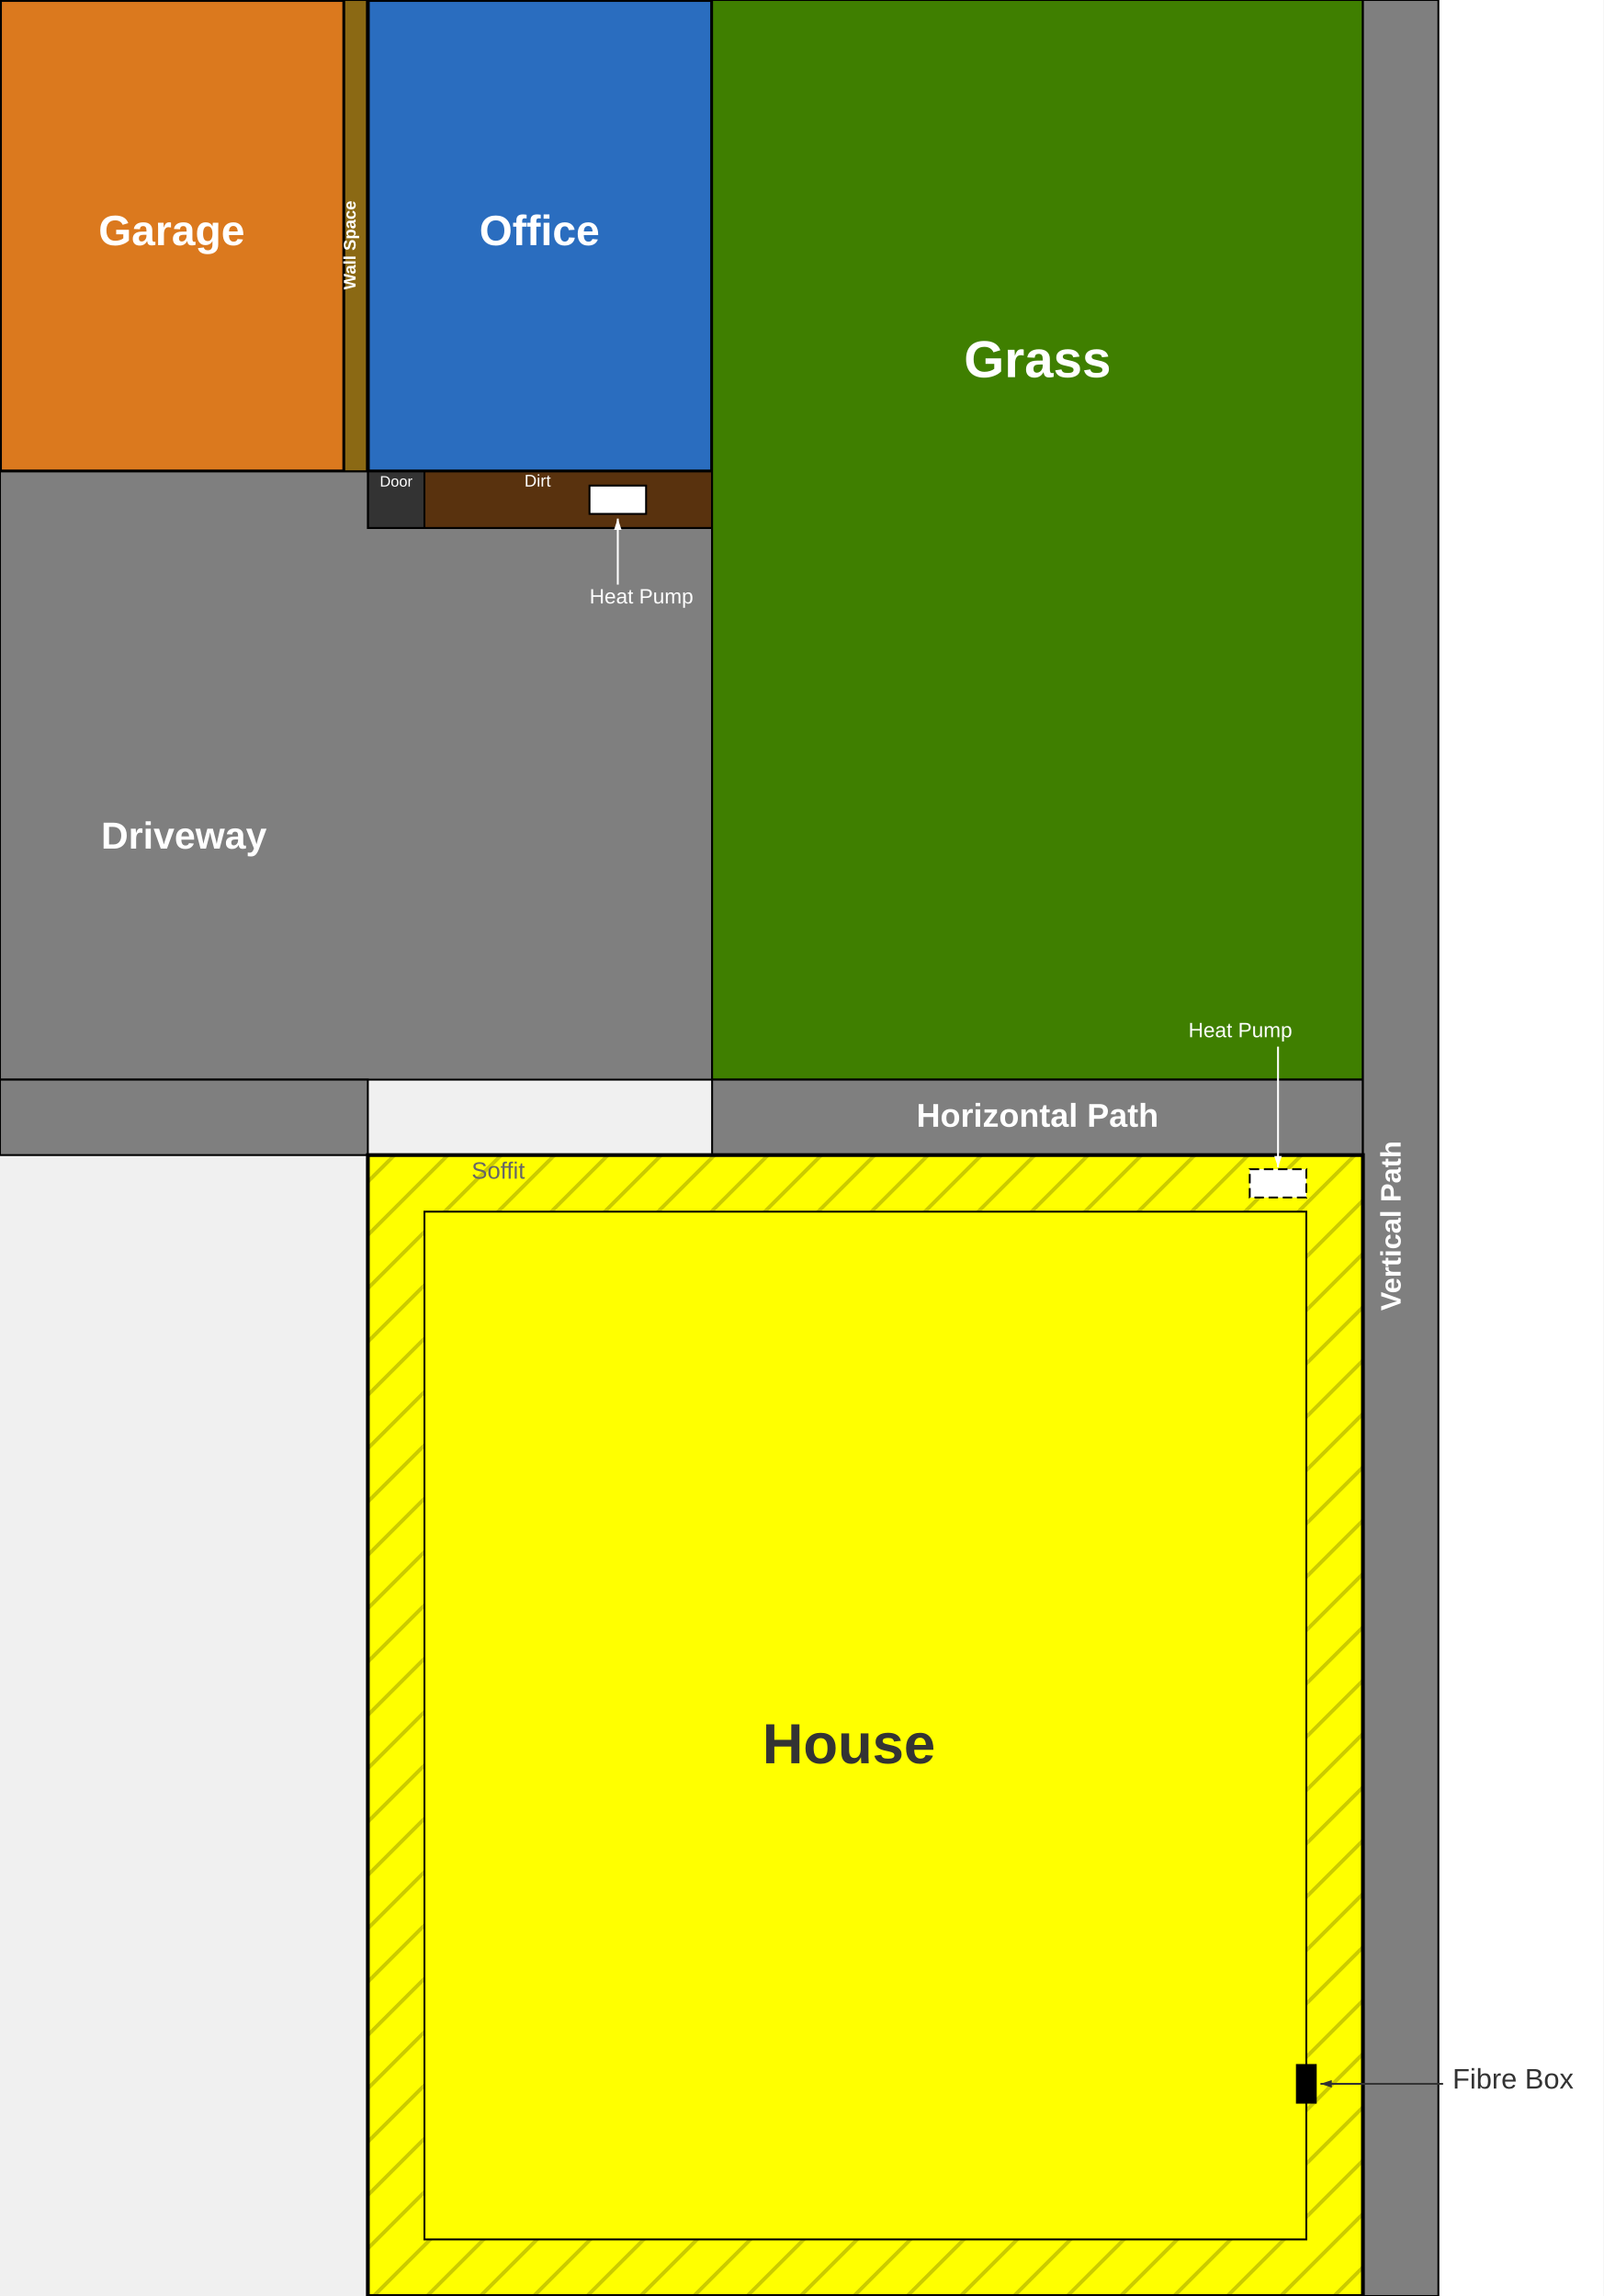
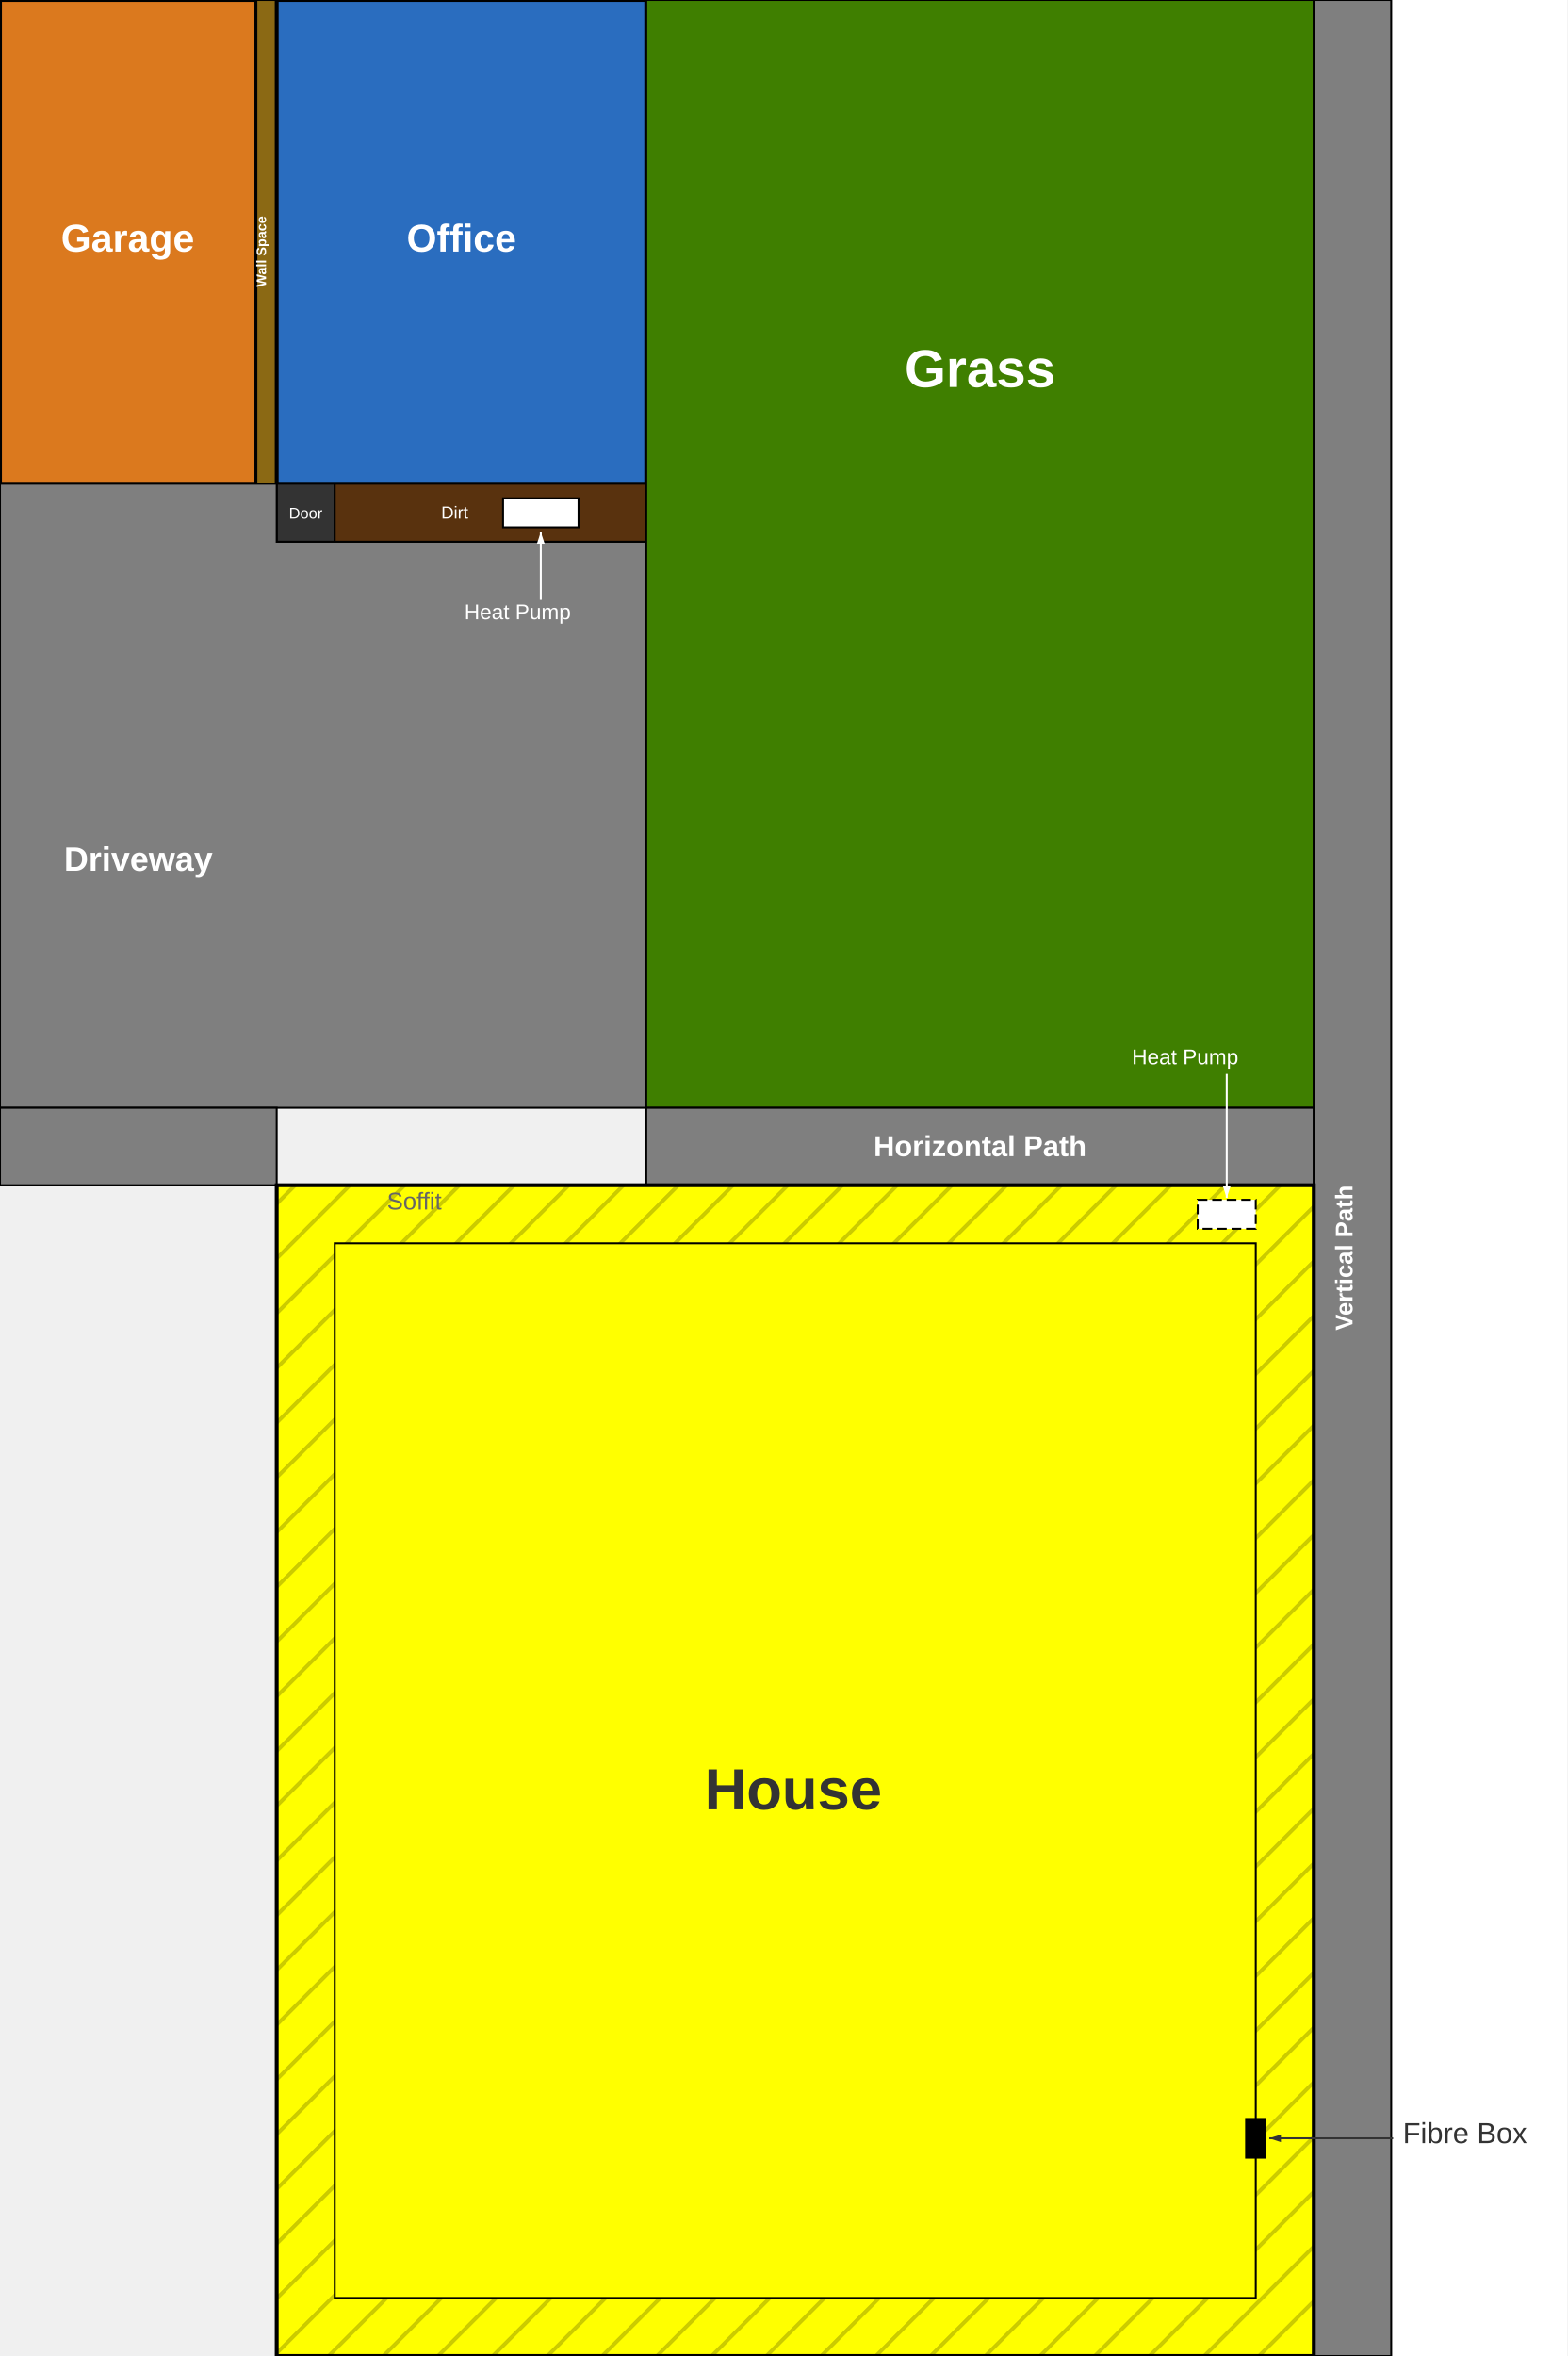
- <svg xmlns="http://www.w3.org/2000/svg" font-family="Arial, sans-serif" viewBox="0 0 1700 2435" width="500">
+ <svg xmlns="http://www.w3.org/2000/svg" font-family="Arial, sans-serif" viewBox="0 0 1620 2435" width="500">
  <defs>
    <pattern id="soffit-hatch" width="40" height="40" patternUnits="userSpaceOnUse" patternTransform="rotate(45)">
      <rect width="40" height="40" fill="#ffff00" />
      <line x1="0" y1="0" x2="0" y2="40" stroke="#cccc00" stroke-width="8" />
    </pattern>
    <marker id="arrowhead" markerWidth="6" markerHeight="4" refX="6" refY="2" orient="auto">
      <polygon points="0,0 6,2 0,4" fill="#333" />
    </marker>
    <marker id="arrowhead-white" markerWidth="6" markerHeight="4" refX="6" refY="2" orient="auto">
      <polygon points="0,0 6,2 0,4" fill="white" />
    </marker>
  </defs>
-   <rect x="1525" y="0" width="175" height="2435" fill="white" />
-   <rect x="0" y="0" width="365" height="500" fill="#db791e" stroke="#000" stroke-width="4" />
-   <rect x="365" y="0" width="25" height="500" fill="#8B6914" stroke="#000" stroke-width="2" />
-   <rect x="390" y="0" width="365" height="500" fill="#2a6dbf" stroke="#000" stroke-width="4" />
-   <rect x="390" y="500" width="60" height="60" fill="#333" stroke="#000" stroke-width="2" />
-   <rect x="450" y="500" width="305" height="60" fill="#59320e" stroke="#000" stroke-width="2" />
-   <rect x="625" y="515" width="60" height="30" fill="white" stroke="#000" stroke-width="2" />
-   <polygon points="0,500 390,500 390,560 755,560 755,1145 390,1145 0,1145" fill="#7f7f7f" stroke="#000" stroke-width="2" />
-   <rect x="0" y="1145" width="390" height="80" fill="#7f7f7f" stroke="#000" stroke-width="2" />
-   <rect x="755" y="0" width="690" height="1145" fill="#3f7f00" stroke="#000" stroke-width="2" />
-   <rect x="755" y="1145" width="690" height="80" fill="#7f7f7f" stroke="#000" stroke-width="2" />
-   <rect x="1445" y="0" width="80" height="2435" fill="#7f7f7f" stroke="#000" stroke-width="2" />
-   <rect x="390" y="1225" width="1055" height="1210" fill="url(#soffit-hatch)" stroke="#000" stroke-width="4" />
-   <rect x="450" y="1285" width="935" height="1090" fill="#ffff00" stroke="#000" stroke-width="2" />
-   <rect x="1325" y="1240" width="60" height="30" fill="white" stroke="#000" stroke-width="2" stroke-dasharray="10,5" />
-   <rect x="1375" y="2190" width="20" height="40" fill="#000" stroke="#000" stroke-width="2" />
-   <text x="1540" y="2215" text-anchor="start" fill="#333" font-size="30">Fibre Box</text>
-   <line x1="1530" y1="2210" x2="1400" y2="2210" stroke="#333" stroke-width="2" marker-end="url(#arrowhead)" />
-   <text x="182" y="260" text-anchor="middle" fill="white" font-weight="bold" font-size="45">Garage</text>
-   <text x="377" y="260" text-anchor="middle" fill="white" font-weight="bold" font-size="18" transform="rotate(-90,377,260)">Wall Space</text>
-   <text x="572" y="260" text-anchor="middle" fill="white" font-weight="bold" font-size="45">Office</text>
-   <text x="1100" y="400" text-anchor="middle" fill="white" font-weight="bold" font-size="55">Grass</text>
-   <text x="195" y="900" text-anchor="middle" fill="white" font-weight="bold" font-size="40">Driveway</text>
-   <text x="1100" y="1195" text-anchor="middle" fill="white" font-weight="bold" font-size="35">Horizontal Path</text>
-   <text x="1485" y="1300" text-anchor="middle" fill="white" font-weight="bold" font-size="30" transform="rotate(-90,1485,1300)">Vertical Path</text>
-   <text x="900" y="1870" text-anchor="middle" fill="#333" font-weight="bold" font-size="60">House</text>
-   <text x="570" y="516" text-anchor="middle" fill="white" font-size="18">Dirt</text>
-   <text x="500" y="1250" fill="#666" font-size="25">Soffit</text>
-   <text x="420" y="516" text-anchor="middle" fill="white" font-size="16">Door</text>
-   <text x="625" y="640" fill="white" font-size="22">Heat Pump</text>
-   <line x1="655" y1="620" x2="655" y2="550" stroke="white" stroke-width="2" marker-end="url(#arrowhead-white)" />
-   <text x="1260" y="1100" fill="white" font-size="22">Heat Pump</text>
-   <line x1="1355" y1="1110" x2="1355" y2="1238" stroke="white" stroke-width="2" marker-end="url(#arrowhead-white)" />
+   <rect x="1438" y="0" width="182" height="2435" fill="white" />
+   <rect x="0" y="0" width="265" height="500" fill="#db791e" stroke="#000" stroke-width="4" />
+   <rect x="265" y="0" width="21" height="500" fill="#8B6914" stroke="#000" stroke-width="2" />
+   <rect x="286" y="0" width="382" height="500" fill="#2a6dbf" stroke="#000" stroke-width="4" />
+   <rect x="286" y="500" width="60" height="60" fill="#333" stroke="#000" stroke-width="2" />
+   <rect x="346" y="500" width="322" height="60" fill="#59320e" stroke="#000" stroke-width="2" />
+   <rect x="520" y="515" width="78" height="30" fill="white" stroke="#000" stroke-width="2" />
+   <polygon points="0,500 286,500 286,560 668,560 668,1145 286,1145 0,1145" fill="#7f7f7f" stroke="#000" stroke-width="2" />
+   <rect x="0" y="1145" width="286" height="80" fill="#7f7f7f" stroke="#000" stroke-width="2" />
+   <rect x="668" y="0" width="690" height="1145" fill="#3f7f00" stroke="#000" stroke-width="2" />
+   <rect x="668" y="1145" width="690" height="80" fill="#7f7f7f" stroke="#000" stroke-width="2" />
+   <rect x="1358" y="0" width="80" height="2435" fill="#7f7f7f" stroke="#000" stroke-width="2" />
+   <rect x="286" y="1225" width="1072" height="1210" fill="url(#soffit-hatch)" stroke="#000" stroke-width="4" />
+   <rect x="346" y="1285" width="952" height="1090" fill="#ffff00" stroke="#000" stroke-width="2" />
+   <rect x="1238" y="1240" width="60" height="30" fill="white" stroke="#000" stroke-width="2" stroke-dasharray="10,5" />
+   <rect x="1288" y="2190" width="20" height="40" fill="#000" stroke="#000" stroke-width="2" />
+   <text x="1450" y="2215" text-anchor="start" fill="#333" font-size="30">Fibre Box</text>
+   <line x1="1440" y1="2210" x2="1312" y2="2210" stroke="#333" stroke-width="2" marker-end="url(#arrowhead)" />
+   <text x="132" y="260" text-anchor="middle" fill="white" font-weight="bold" font-size="40">Garage</text>
+   <text x="275" y="260" text-anchor="middle" fill="white" font-weight="bold" font-size="14" transform="rotate(-90,275,260)">Wall Space</text>
+   <text x="477" y="260" text-anchor="middle" fill="white" font-weight="bold" font-size="40">Office</text>
+   <text x="1013" y="400" text-anchor="middle" fill="white" font-weight="bold" font-size="55">Grass</text>
+   <text x="143" y="900" text-anchor="middle" fill="white" font-weight="bold" font-size="35">Driveway</text>
+   <text x="1013" y="1195" text-anchor="middle" fill="white" font-weight="bold" font-size="30">Horizontal Path</text>
+   <text x="1398" y="1300" text-anchor="middle" fill="white" font-weight="bold" font-size="25" transform="rotate(-90,1398,1300)">Vertical Path</text>
+   <text x="820" y="1870" text-anchor="middle" fill="#333" font-weight="bold" font-size="60">House</text>
+   <text x="470" y="536" text-anchor="middle" fill="white" font-size="18">Dirt</text>
+   <text x="400" y="1250" fill="#666" font-size="25">Soffit</text>
+   <text x="316" y="536" text-anchor="middle" fill="white" font-size="16">Door</text>
+   <text x="480" y="640" fill="white" font-size="22">Heat Pump</text>
+   <line x1="559" y1="620" x2="559" y2="550" stroke="white" stroke-width="2" marker-end="url(#arrowhead-white)" />
+   <text x="1170" y="1100" fill="white" font-size="22">Heat Pump</text>
+   <line x1="1268" y1="1110" x2="1268" y2="1238" stroke="white" stroke-width="2" marker-end="url(#arrowhead-white)" />
</svg>
